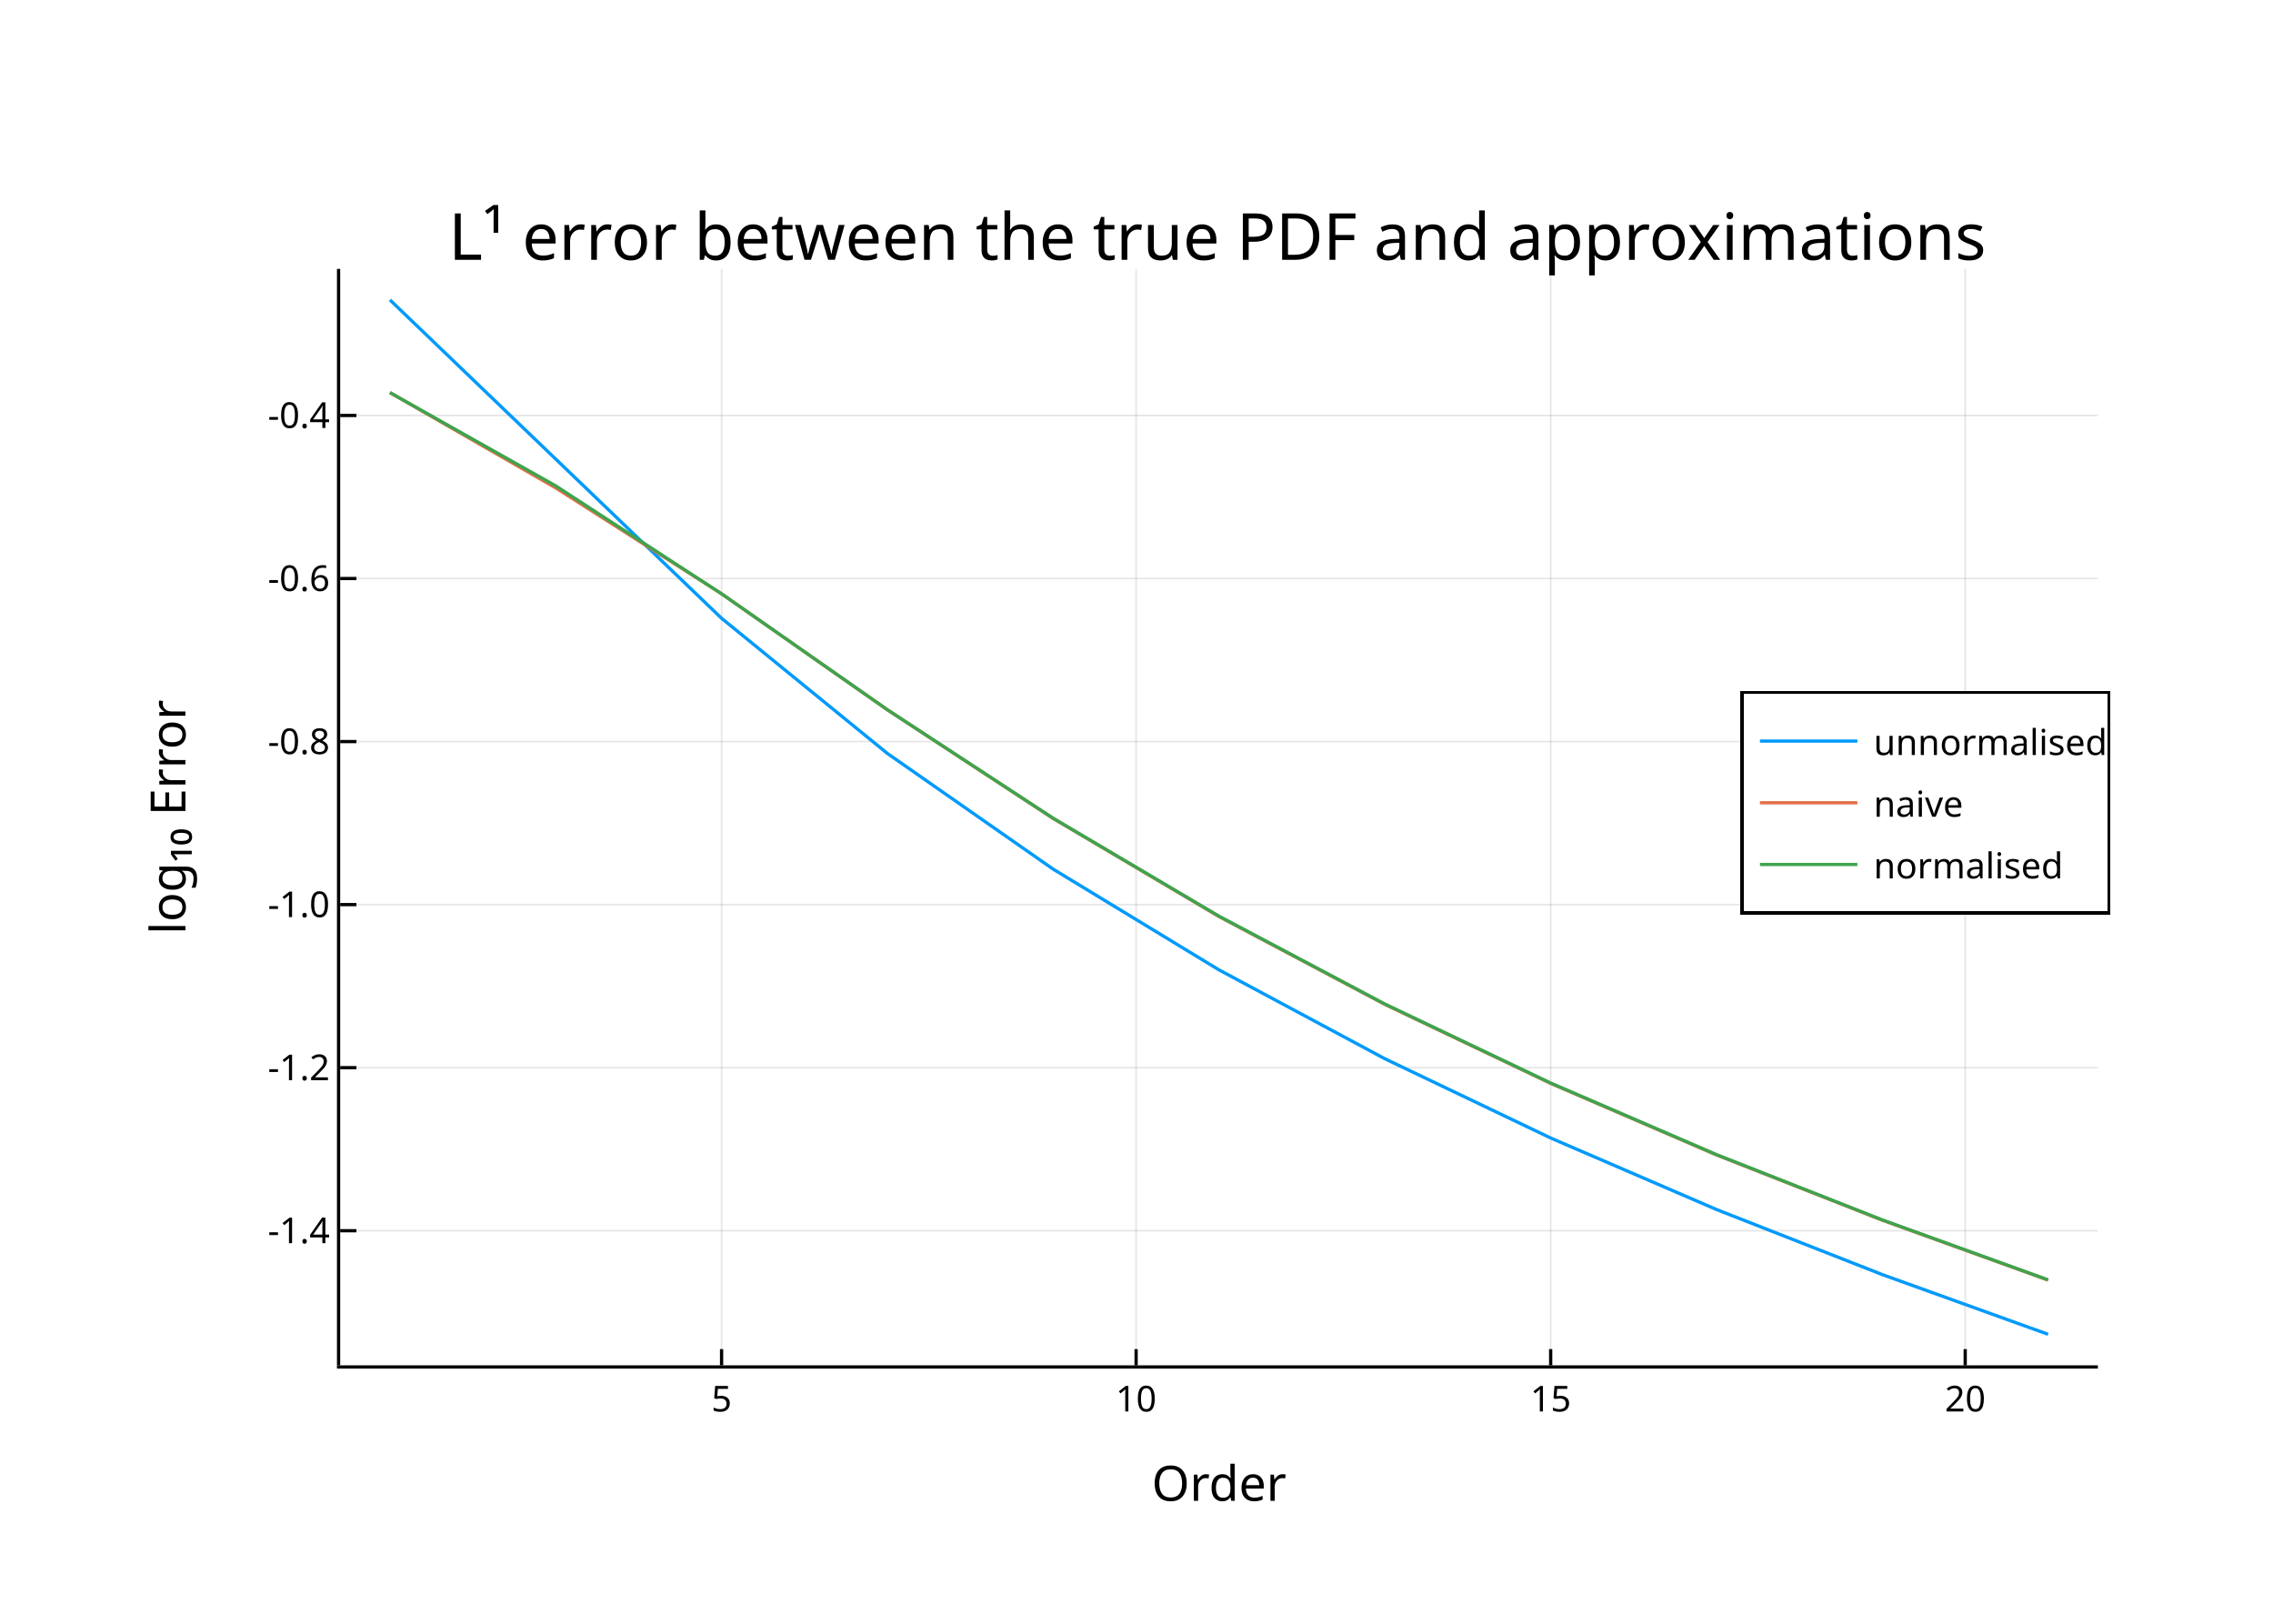
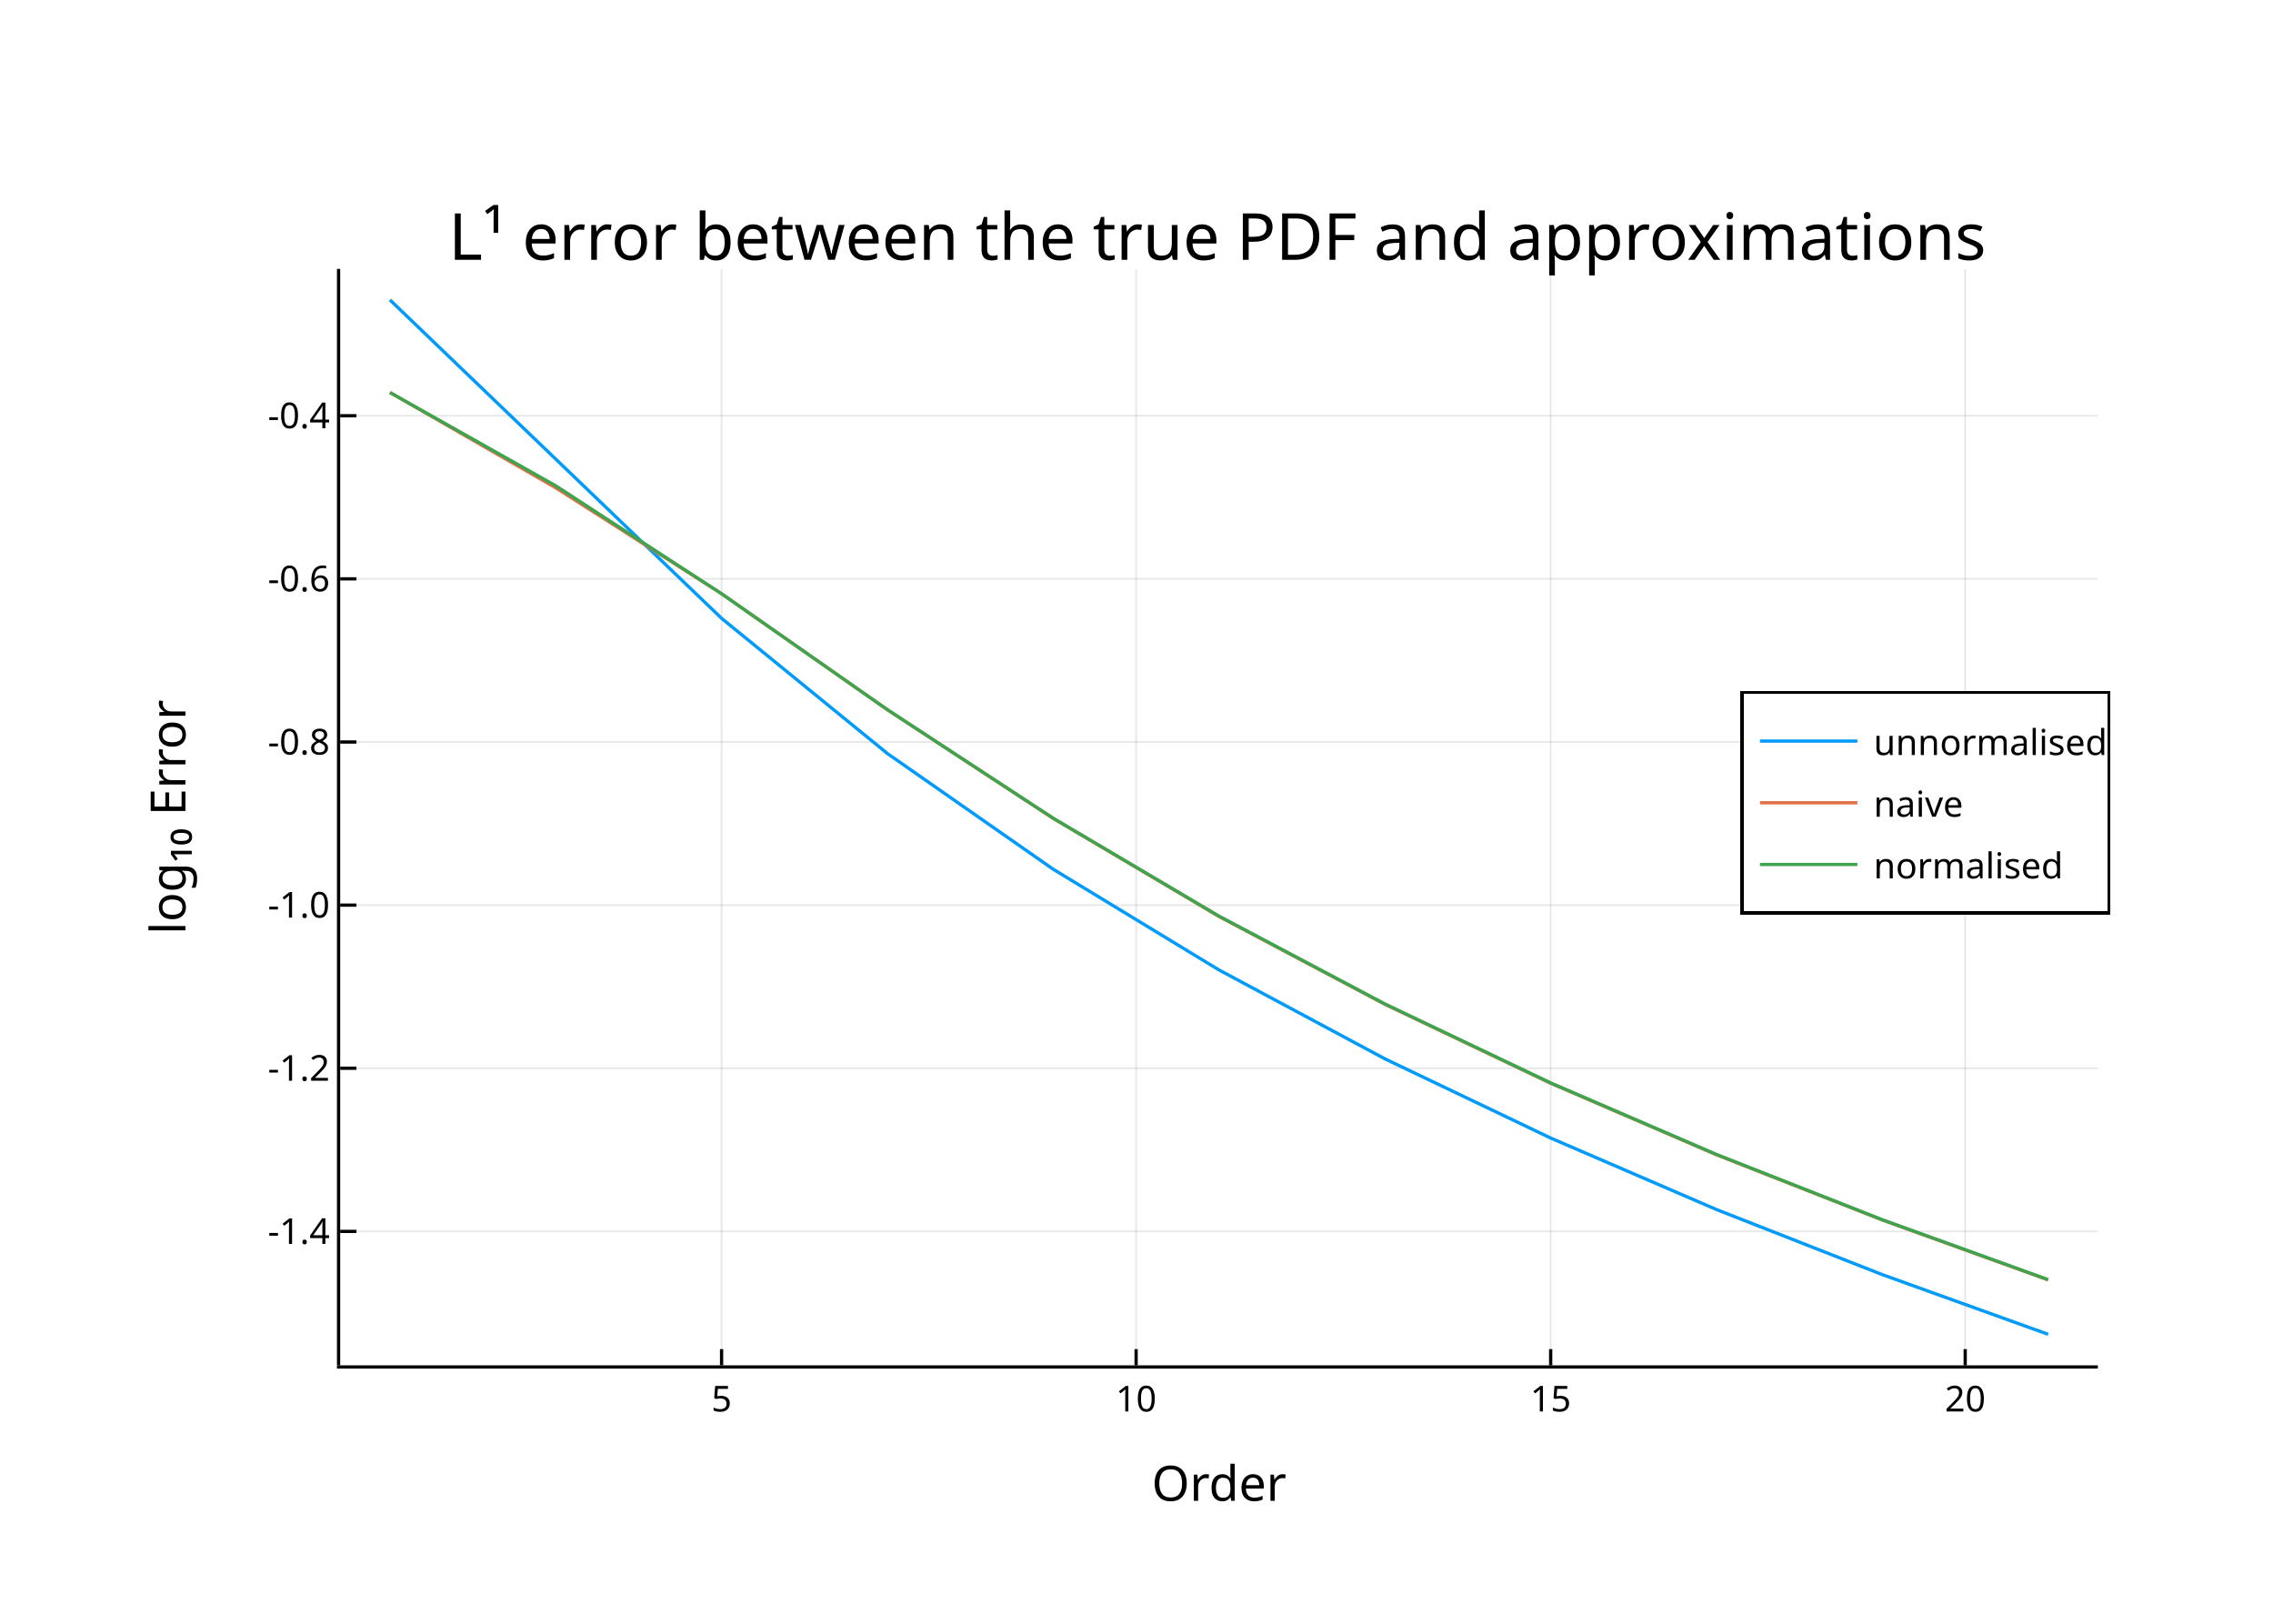
<svg xmlns="http://www.w3.org/2000/svg" class="main-svg" width="700" height="500" style="" viewBox="0 0 700 500">
  <rect x="0" y="0" width="700" height="500" style="fill: rgb(255, 255, 255); fill-opacity: 1;" />
-   <defs id="defs-a79247">
+   <defs id="defs-59687c">
    <g class="clips">
-       <clipPath id="clipa79247xyplot" class="plotclip">
+       <clipPath id="clip59687cxyplot" class="plotclip">
        <rect width="541.293" height="337.635" />
      </clipPath>
-       <clipPath class="axesclip" id="clipa79247x">
+       <clipPath class="axesclip" id="clip59687cx">
        <rect x="104.77" y="0" width="541.293" height="500" />
      </clipPath>
-       <clipPath class="axesclip" id="clipa79247y">
+       <clipPath class="axesclip" id="clip59687cy">
        <rect x="0" y="82.797" width="700" height="337.635" />
      </clipPath>
-       <clipPath class="axesclip" id="clipa79247xy">
+       <clipPath class="axesclip" id="clip59687cxy">
        <rect x="104.77" y="82.797" width="541.293" height="337.635" />
      </clipPath>
    </g>
    <g class="gradients" />
  </defs>
  <g class="bglayer" />
  <g class="layer-below">
    <g class="imagelayer" />
    <g class="shapelayer" />
  </g>
  <g class="cartesianlayer">
    <g class="subplot xy">
      <g class="layer-subplot">
        <g class="shapelayer" />
        <g class="imagelayer" />
      </g>
      <g class="gridlayer">
        <g class="x">
          <path class="xgrid crisp" transform="translate(222.2203,0)" d="M0,82.797v337.635" style="stroke: rgb(0, 0, 0); stroke-opacity: 0.1; stroke-width: 0.5px;" />
          <path class="xgrid crisp" transform="translate(349.8803,0)" d="M0,82.797v337.635" style="stroke: rgb(0, 0, 0); stroke-opacity: 0.1; stroke-width: 0.5px;" />
          <path class="xgrid crisp" transform="translate(477.5503,0)" d="M0,82.797v337.635" style="stroke: rgb(0, 0, 0); stroke-opacity: 0.1; stroke-width: 0.5px;" />
          <path class="xgrid crisp" transform="translate(605.2103,0)" d="M0,82.797v337.635" style="stroke: rgb(0, 0, 0); stroke-opacity: 0.1; stroke-width: 0.5px;" />
        </g>
        <g class="y">
-           <path class="ygrid crisp" transform="translate(0,378.9769)" d="M104.77,0h541.293" style="stroke: rgb(0, 0, 0); stroke-opacity: 0.1; stroke-width: 0.5px;" />
-           <path class="ygrid crisp" transform="translate(0,328.7669)" d="M104.77,0h541.293" style="stroke: rgb(0, 0, 0); stroke-opacity: 0.1; stroke-width: 0.5px;" />
-           <path class="ygrid crisp" transform="translate(0,278.5569)" d="M104.77,0h541.293" style="stroke: rgb(0, 0, 0); stroke-opacity: 0.1; stroke-width: 0.5px;" />
-           <path class="ygrid crisp" transform="translate(0,228.3569)" d="M104.77,0h541.293" style="stroke: rgb(0, 0, 0); stroke-opacity: 0.1; stroke-width: 0.5px;" />
-           <path class="ygrid crisp" transform="translate(0,178.1469)" d="M104.77,0h541.293" style="stroke: rgb(0, 0, 0); stroke-opacity: 0.1; stroke-width: 0.5px;" />
-           <path class="ygrid crisp" transform="translate(0,127.9369)" d="M104.77,0h541.293" style="stroke: rgb(0, 0, 0); stroke-opacity: 0.1; stroke-width: 0.5px;" />
+           <path class="ygrid crisp" transform="translate(0,379.1869)" d="M104.77,0h541.293" style="stroke: rgb(0, 0, 0); stroke-opacity: 0.1; stroke-width: 0.5px;" />
+           <path class="ygrid crisp" transform="translate(0,328.9469)" d="M104.77,0h541.293" style="stroke: rgb(0, 0, 0); stroke-opacity: 0.1; stroke-width: 0.5px;" />
+           <path class="ygrid crisp" transform="translate(0,278.7169)" d="M104.77,0h541.293" style="stroke: rgb(0, 0, 0); stroke-opacity: 0.1; stroke-width: 0.5px;" />
+           <path class="ygrid crisp" transform="translate(0,228.4869)" d="M104.77,0h541.293" style="stroke: rgb(0, 0, 0); stroke-opacity: 0.1; stroke-width: 0.5px;" />
+           <path class="ygrid crisp" transform="translate(0,178.2469)" d="M104.77,0h541.293" style="stroke: rgb(0, 0, 0); stroke-opacity: 0.1; stroke-width: 0.5px;" />
+           <path class="ygrid crisp" transform="translate(0,128.0169)" d="M104.77,0h541.293" style="stroke: rgb(0, 0, 0); stroke-opacity: 0.1; stroke-width: 0.5px;" />
        </g>
      </g>
      <g class="zerolinelayer" />
      <path class="xlines-below" />
      <path class="ylines-below" />
      <g class="overlines-below" />
      <g class="xaxislayer-below" />
      <g class="yaxislayer-below" />
      <g class="overaxes-below" />
-       <g class="plot" transform="translate(104.7703,82.79692)" clip-path="url('#clipa79247xyplot')">
+       <g class="plot" transform="translate(104.7703,82.79692)" clip-path="url('#clip59687cxyplot')">
        <g class="scatterlayer mlayer">
-           <g class="trace scatter traced2d0f2" style="stroke-miterlimit: 2; opacity: 1;">
+           <g class="trace scatter trace97c295" style="stroke-miterlimit: 2; opacity: 1;">
            <g class="fills" />
            <g class="errorbars" />
            <g class="lines">
-               <path class="js-line" d="M15.32,9.56L117.45,107.6L168.52,149.22L219.58,184.85L270.65,215.87L321.71,243.22L372.78,267.63L423.84,289.65L474.91,309.69L525.97,328.08" style="vector-effect: non-scaling-stroke; fill: none; stroke: rgb(0, 154, 250); stroke-opacity: 1; stroke-width: 1px; opacity: 1;" />
+               <path class="js-line" d="M15.32,9.56L117.45,107.61L168.52,149.24L219.58,184.87L270.65,215.89L321.71,243.24L372.78,267.64L423.84,289.66L474.91,309.7L525.97,328.08" style="vector-effect: non-scaling-stroke; fill: none; stroke: rgb(0, 154, 250); stroke-opacity: 1; stroke-width: 1px; opacity: 1;" />
            </g>
            <g class="points" />
            <g class="text" />
          </g>
-           <g class="trace scatter trace868c07" style="stroke-miterlimit: 2; opacity: 1;">
+           <g class="trace scatter tracecca9ab" style="stroke-miterlimit: 2; opacity: 1;">
            <g class="fills" />
            <g class="errorbars" />
            <g class="lines">
-               <path class="js-line" d="M15.32,38.1L66.38,67.45L117.45,100.06L168.52,135.79L219.58,169.25L270.65,199.45L321.71,226.49L372.78,250.82L423.84,272.85L474.91,292.94L525.97,311.4" style="vector-effect: non-scaling-stroke; fill: none; stroke: rgb(227, 111, 71); stroke-opacity: 1; stroke-width: 1px; opacity: 1;" />
+               <path class="js-line" d="M15.32,38.06L66.38,67.42L117.45,100.04L168.52,135.77L219.58,169.23L270.65,199.43L321.71,226.46L372.78,250.78L423.84,272.8L474.91,292.89L525.97,311.33" style="vector-effect: non-scaling-stroke; fill: none; stroke: rgb(227, 111, 71); stroke-opacity: 1; stroke-width: 1px; opacity: 1;" />
            </g>
            <g class="points" />
            <g class="text" />
          </g>
-           <g class="trace scatter trace1816df" style="stroke-miterlimit: 2; opacity: 1;">
+           <g class="trace scatter trace5c1634" style="stroke-miterlimit: 2; opacity: 1;">
            <g class="fills" />
            <g class="errorbars" />
            <g class="lines">
-               <path class="js-line" d="M15.32,38.1L66.38,66.82L117.45,100.05L168.52,135.76L219.58,169.17L270.65,199.33L321.71,226.37L372.78,250.7L423.84,272.74L474.91,292.85L525.97,311.31" style="vector-effect: non-scaling-stroke; fill: none; stroke: rgb(62, 164, 78); stroke-opacity: 1; stroke-width: 1px; opacity: 1;" />
+               <path class="js-line" d="M15.32,38.06L66.38,66.79L117.45,100.03L168.52,135.74L219.58,169.15L270.65,199.31L321.71,226.34L372.78,250.66L423.84,272.69L474.91,292.79L525.97,311.24" style="vector-effect: non-scaling-stroke; fill: none; stroke: rgb(62, 164, 78); stroke-opacity: 1; stroke-width: 1px; opacity: 1;" />
            </g>
            <g class="points" />
            <g class="text" />
          </g>
        </g>
      </g>
      <g class="overplot" />
      <path class="xlines-above crisp" d="M103.77,420.932H646.063" style="fill: none; stroke-width: 1px; stroke: rgb(0, 0, 0); stroke-opacity: 1;" />
      <path class="ylines-above crisp" d="M104.27,82.797V420.432" style="fill: none; stroke-width: 1px; stroke: rgb(0, 0, 0); stroke-opacity: 1;" />
      <g class="overlines-above" />
      <g class="xaxislayer-above">
        <path class="xtick ticks crisp" d="M0,420.432v-5" transform="translate(222.2203,0)" style="stroke: rgb(0, 0, 0); stroke-opacity: 1; stroke-width: 1px;" />
        <path class="xtick ticks crisp" d="M0,420.432v-5" transform="translate(349.8803,0)" style="stroke: rgb(0, 0, 0); stroke-opacity: 1; stroke-width: 1px;" />
        <path class="xtick ticks crisp" d="M0,420.432v-5" transform="translate(477.5503,0)" style="stroke: rgb(0, 0, 0); stroke-opacity: 1; stroke-width: 1px;" />
        <path class="xtick ticks crisp" d="M0,420.432v-5" transform="translate(605.2103,0)" style="stroke: rgb(0, 0, 0); stroke-opacity: 1; stroke-width: 1px;" />
        <g class="xtick">
          <text text-anchor="middle" x="0" y="434.632" transform="translate(222.2203,0)" style="font-family: sans-serif; font-size: 11px; fill: rgb(0, 0, 0); fill-opacity: 1; white-space: pre;">5</text>
        </g>
        <g class="xtick">
          <text text-anchor="middle" x="0" y="434.632" transform="translate(349.8803,0)" style="font-family: sans-serif; font-size: 11px; fill: rgb(0, 0, 0); fill-opacity: 1; white-space: pre;">10</text>
        </g>
        <g class="xtick">
          <text text-anchor="middle" x="0" y="434.632" transform="translate(477.5503,0)" style="font-family: sans-serif; font-size: 11px; fill: rgb(0, 0, 0); fill-opacity: 1; white-space: pre;">15</text>
        </g>
        <g class="xtick">
          <text text-anchor="middle" x="0" y="434.632" transform="translate(605.2103,0)" style="font-family: sans-serif; font-size: 11px; fill: rgb(0, 0, 0); fill-opacity: 1; white-space: pre;">20</text>
        </g>
      </g>
      <g class="yaxislayer-above">
-         <path class="ytick ticks crisp" d="M104.77,0h5" transform="translate(0,378.9769)" style="stroke: rgb(0, 0, 0); stroke-opacity: 1; stroke-width: 1px;" />
-         <path class="ytick ticks crisp" d="M104.77,0h5" transform="translate(0,328.7669)" style="stroke: rgb(0, 0, 0); stroke-opacity: 1; stroke-width: 1px;" />
-         <path class="ytick ticks crisp" d="M104.77,0h5" transform="translate(0,278.5569)" style="stroke: rgb(0, 0, 0); stroke-opacity: 1; stroke-width: 1px;" />
-         <path class="ytick ticks crisp" d="M104.77,0h5" transform="translate(0,228.3569)" style="stroke: rgb(0, 0, 0); stroke-opacity: 1; stroke-width: 1px;" />
-         <path class="ytick ticks crisp" d="M104.77,0h5" transform="translate(0,178.1469)" style="stroke: rgb(0, 0, 0); stroke-opacity: 1; stroke-width: 1px;" />
-         <path class="ytick ticks crisp" d="M104.77,0h5" transform="translate(0,127.9369)" style="stroke: rgb(0, 0, 0); stroke-opacity: 1; stroke-width: 1px;" />
-         <g class="ytick">
-           <text text-anchor="end" x="101.57" y="3.85" transform="translate(0,378.9769)" style="font-family: sans-serif; font-size: 11px; fill: rgb(0, 0, 0); fill-opacity: 1; white-space: pre;">-1.4</text>
-         </g>
-         <g class="ytick">
-           <text text-anchor="end" x="101.57" y="3.85" transform="translate(0,328.7669)" style="font-family: sans-serif; font-size: 11px; fill: rgb(0, 0, 0); fill-opacity: 1; white-space: pre;">-1.2</text>
-         </g>
-         <g class="ytick">
-           <text text-anchor="end" x="101.57" y="3.85" transform="translate(0,278.5569)" style="font-family: sans-serif; font-size: 11px; fill: rgb(0, 0, 0); fill-opacity: 1; white-space: pre;">-1.0</text>
-         </g>
-         <g class="ytick">
-           <text text-anchor="end" x="101.57" y="3.85" transform="translate(0,228.3569)" style="font-family: sans-serif; font-size: 11px; fill: rgb(0, 0, 0); fill-opacity: 1; white-space: pre;">-0.8</text>
-         </g>
-         <g class="ytick">
-           <text text-anchor="end" x="101.57" y="3.85" transform="translate(0,178.1469)" style="font-family: sans-serif; font-size: 11px; fill: rgb(0, 0, 0); fill-opacity: 1; white-space: pre;">-0.6</text>
-         </g>
-         <g class="ytick">
-           <text text-anchor="end" x="101.57" y="3.85" transform="translate(0,127.9369)" style="font-family: sans-serif; font-size: 11px; fill: rgb(0, 0, 0); fill-opacity: 1; white-space: pre;">-0.4</text>
+         <path class="ytick ticks crisp" d="M104.77,0h5" transform="translate(0,379.1869)" style="stroke: rgb(0, 0, 0); stroke-opacity: 1; stroke-width: 1px;" />
+         <path class="ytick ticks crisp" d="M104.77,0h5" transform="translate(0,328.9469)" style="stroke: rgb(0, 0, 0); stroke-opacity: 1; stroke-width: 1px;" />
+         <path class="ytick ticks crisp" d="M104.77,0h5" transform="translate(0,278.7169)" style="stroke: rgb(0, 0, 0); stroke-opacity: 1; stroke-width: 1px;" />
+         <path class="ytick ticks crisp" d="M104.77,0h5" transform="translate(0,228.4869)" style="stroke: rgb(0, 0, 0); stroke-opacity: 1; stroke-width: 1px;" />
+         <path class="ytick ticks crisp" d="M104.77,0h5" transform="translate(0,178.2469)" style="stroke: rgb(0, 0, 0); stroke-opacity: 1; stroke-width: 1px;" />
+         <path class="ytick ticks crisp" d="M104.77,0h5" transform="translate(0,128.0169)" style="stroke: rgb(0, 0, 0); stroke-opacity: 1; stroke-width: 1px;" />
+         <g class="ytick">
+           <text text-anchor="end" x="101.57" y="3.85" transform="translate(0,379.1869)" style="font-family: sans-serif; font-size: 11px; fill: rgb(0, 0, 0); fill-opacity: 1; white-space: pre;">-1.4</text>
+         </g>
+         <g class="ytick">
+           <text text-anchor="end" x="101.57" y="3.85" transform="translate(0,328.9469)" style="font-family: sans-serif; font-size: 11px; fill: rgb(0, 0, 0); fill-opacity: 1; white-space: pre;">-1.2</text>
+         </g>
+         <g class="ytick">
+           <text text-anchor="end" x="101.57" y="3.85" transform="translate(0,278.7169)" style="font-family: sans-serif; font-size: 11px; fill: rgb(0, 0, 0); fill-opacity: 1; white-space: pre;">-1.0</text>
+         </g>
+         <g class="ytick">
+           <text text-anchor="end" x="101.57" y="3.85" transform="translate(0,228.4869)" style="font-family: sans-serif; font-size: 11px; fill: rgb(0, 0, 0); fill-opacity: 1; white-space: pre;">-0.8</text>
+         </g>
+         <g class="ytick">
+           <text text-anchor="end" x="101.57" y="3.85" transform="translate(0,178.2469)" style="font-family: sans-serif; font-size: 11px; fill: rgb(0, 0, 0); fill-opacity: 1; white-space: pre;">-0.6</text>
+         </g>
+         <g class="ytick">
+           <text text-anchor="end" x="101.57" y="3.85" transform="translate(0,128.0169)" style="font-family: sans-serif; font-size: 11px; fill: rgb(0, 0, 0); fill-opacity: 1; white-space: pre;">-0.4</text>
        </g>
      </g>
      <g class="overaxes-above" />
    </g>
  </g>
  <g class="polarlayer" />
  <g class="ternarylayer" />
  <g class="geolayer" />
  <g class="funnelarealayer" />
  <g class="pielayer" />
  <g class="treemaplayer" />
  <g class="sunburstlayer" />
  <g class="glimages" />
-   <defs id="topdefs-a79247">
+   <defs id="topdefs-59687c">
    <g class="clips" />
-     <clipPath id="legenda79247">
+     <clipPath id="legend59687c">
      <rect width="112" height="67" x="1" y="1" />
    </clipPath>
  </defs>
  <g class="layer-above">
    <g class="imagelayer" />
    <g class="shapelayer" />
  </g>
  <g class="infolayer">
    <g class="legend" pointer-events="all" transform="translate(536,212.7)">
      <rect class="bg" shape-rendering="crispEdges" width="113" height="68" x="0.5" y="0.5" style="stroke: rgb(0, 0, 0); stroke-opacity: 1; fill: rgb(255, 255, 255); fill-opacity: 1; stroke-width: 1px;" />
-       <g class="scrollbox" transform="" clip-path="url('#legenda79247')">
+       <g class="scrollbox" transform="" clip-path="url('#legend59687c')">
        <g class="groups">
          <g class="traces" transform="translate(1,15.5)" style="opacity: 1;">
            <text class="legendtext" text-anchor="start" x="40" y="4.29" style="font-family: sans-serif; font-size: 11px; fill: rgb(0, 0, 0); fill-opacity: 1; white-space: pre;">unnormalised</text>
            <g class="layers" style="opacity: 1;">
              <g class="legendfill" />
              <g class="legendlines">
                <path class="js-line" d="M5,0h30" style="fill: none; stroke: rgb(0, 154, 250); stroke-opacity: 1; stroke-width: 1px;" />
              </g>
              <g class="legendsymbols">
                <g class="legendpoints" />
              </g>
            </g>
            <rect class="legendtoggle" x="0" y="-9.5" width="106.047" height="19" style="fill: rgb(0, 0, 0); fill-opacity: 0;" />
          </g>
          <g class="traces" transform="translate(1,34.5)" style="opacity: 1;">
            <text class="legendtext" text-anchor="start" x="40" y="4.29" style="font-family: sans-serif; font-size: 11px; fill: rgb(0, 0, 0); fill-opacity: 1; white-space: pre;">naive</text>
            <g class="layers" style="opacity: 1;">
              <g class="legendfill" />
              <g class="legendlines">
                <path class="js-line" d="M5,0h30" style="fill: none; stroke: rgb(227, 111, 71); stroke-opacity: 1; stroke-width: 1px;" />
              </g>
              <g class="legendsymbols">
                <g class="legendpoints" />
              </g>
            </g>
            <rect class="legendtoggle" x="0" y="-9.5" width="106.047" height="19" style="fill: rgb(0, 0, 0); fill-opacity: 0;" />
          </g>
          <g class="traces" transform="translate(1,53.5)" style="opacity: 1;">
            <text class="legendtext" text-anchor="start" x="40" y="4.29" style="font-family: sans-serif; font-size: 11px; fill: rgb(0, 0, 0); fill-opacity: 1; white-space: pre;">normalised</text>
            <g class="layers" style="opacity: 1;">
              <g class="legendfill" />
              <g class="legendlines">
                <path class="js-line" d="M5,0h30" style="fill: none; stroke: rgb(62, 164, 78); stroke-opacity: 1; stroke-width: 1px;" />
              </g>
              <g class="legendsymbols">
                <g class="legendpoints" />
              </g>
            </g>
            <rect class="legendtoggle" x="0" y="-9.5" width="106.047" height="19" style="fill: rgb(0, 0, 0); fill-opacity: 0;" />
          </g>
        </g>
      </g>
      <rect class="scrollbar" rx="20" ry="3" width="0" height="0" x="0" y="0" style="fill: rgb(128, 139, 164); fill-opacity: 1;" />
    </g>
    <g class="g-gtitle" />
    <g class="g-xtitle">
      <text class="xtitle" x="375.417" y="462.141" text-anchor="middle" style="font-family: sans-serif; font-size: 15px; fill: rgb(0, 0, 0); opacity: 1; font-weight: normal; white-space: pre;">Order</text>
    </g>
    <g class="g-ytitle">
      <text class="ytitle" transform="rotate(-90,57.10938,251.6146)" x="57.109" y="251.615" text-anchor="middle" style="font-family: sans-serif; font-size: 15px; fill: rgb(0, 0, 0); opacity: 1; font-weight: normal; white-space: pre;">log₁₀ Error</text>
    </g>
    <g class="annotation" data-index="0" style="opacity: 1;">
      <g class="annotation-text-g" transform="rotate(0,375.4167,73)">
        <g class="cursor-pointer" transform="translate(150,60)">
          <rect class="bg" x="0.5" y="0.5" width="449" height="25" style="stroke-width: 1px; stroke: rgb(0, 0, 0); stroke-opacity: 0; fill: rgb(0, 0, 0); fill-opacity: 0;" />
          <text class="annotation-text" text-anchor="middle" x="224.891" y="20" style="font-family: sans-serif; font-size: 20px; fill: rgb(0, 0, 0); fill-opacity: 1; white-space: pre;">L¹ error between the true PDF and approximations</text>
        </g>
      </g>
    </g>
  </g>
</svg>
